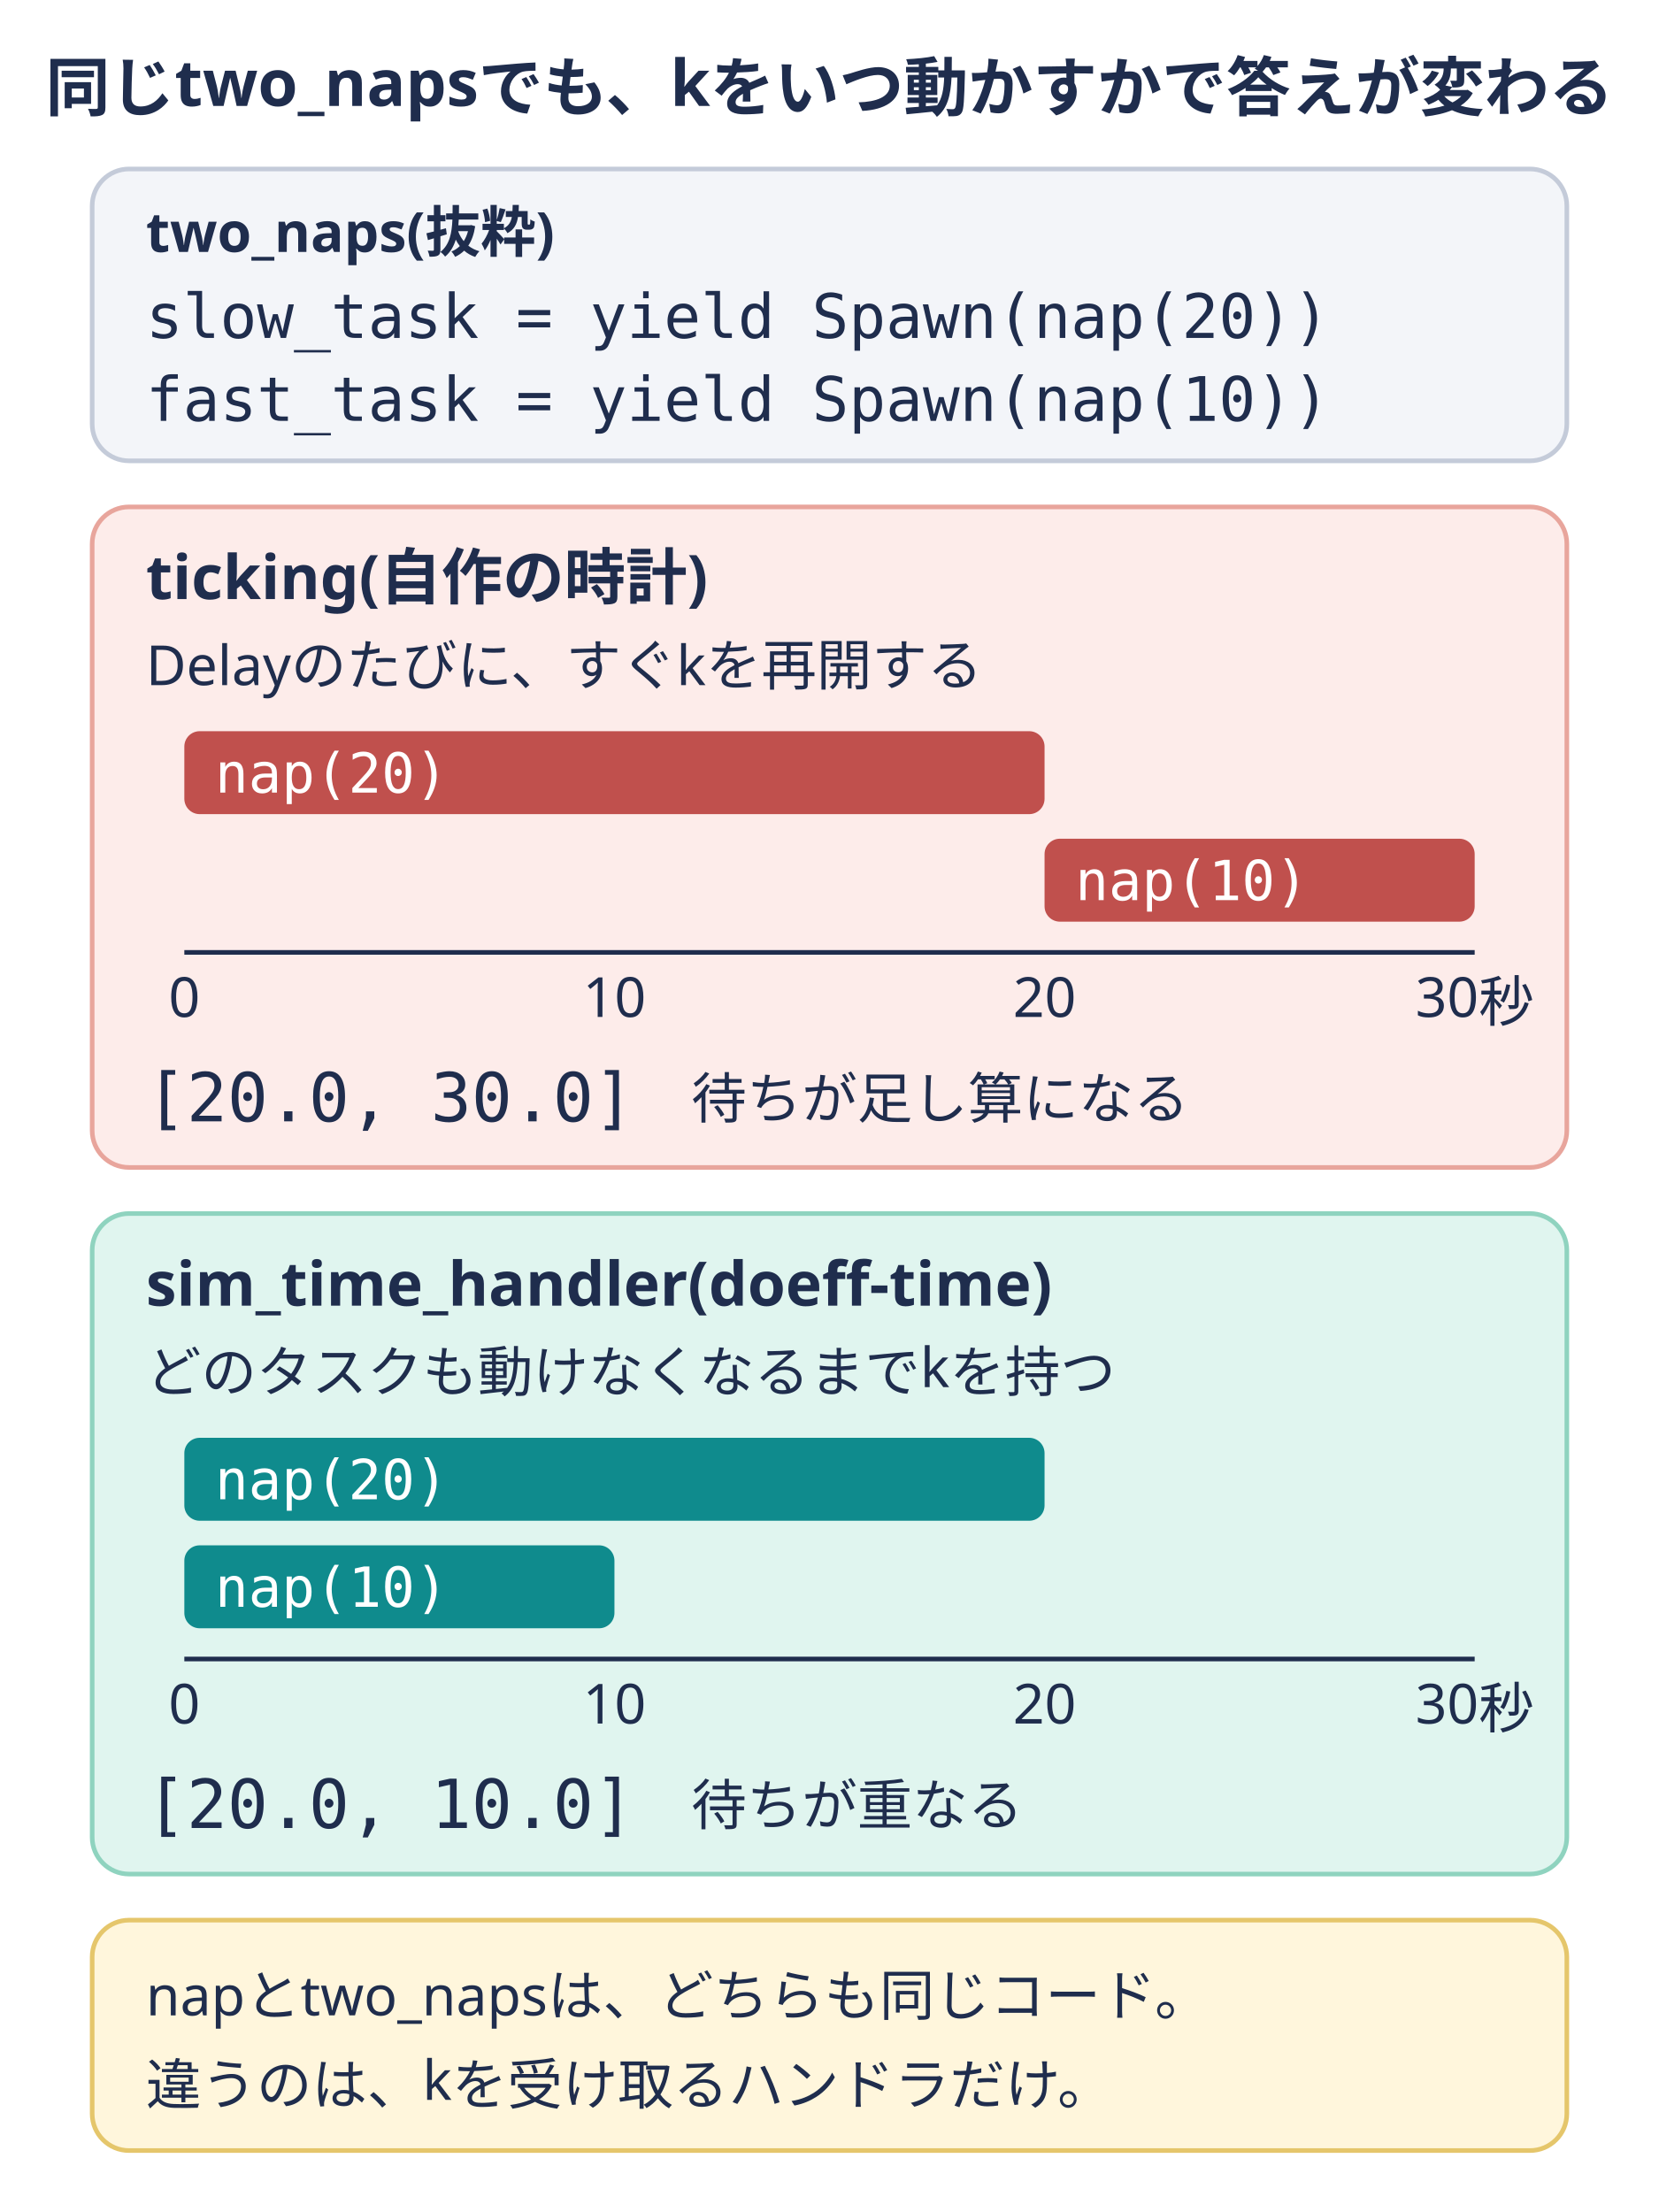
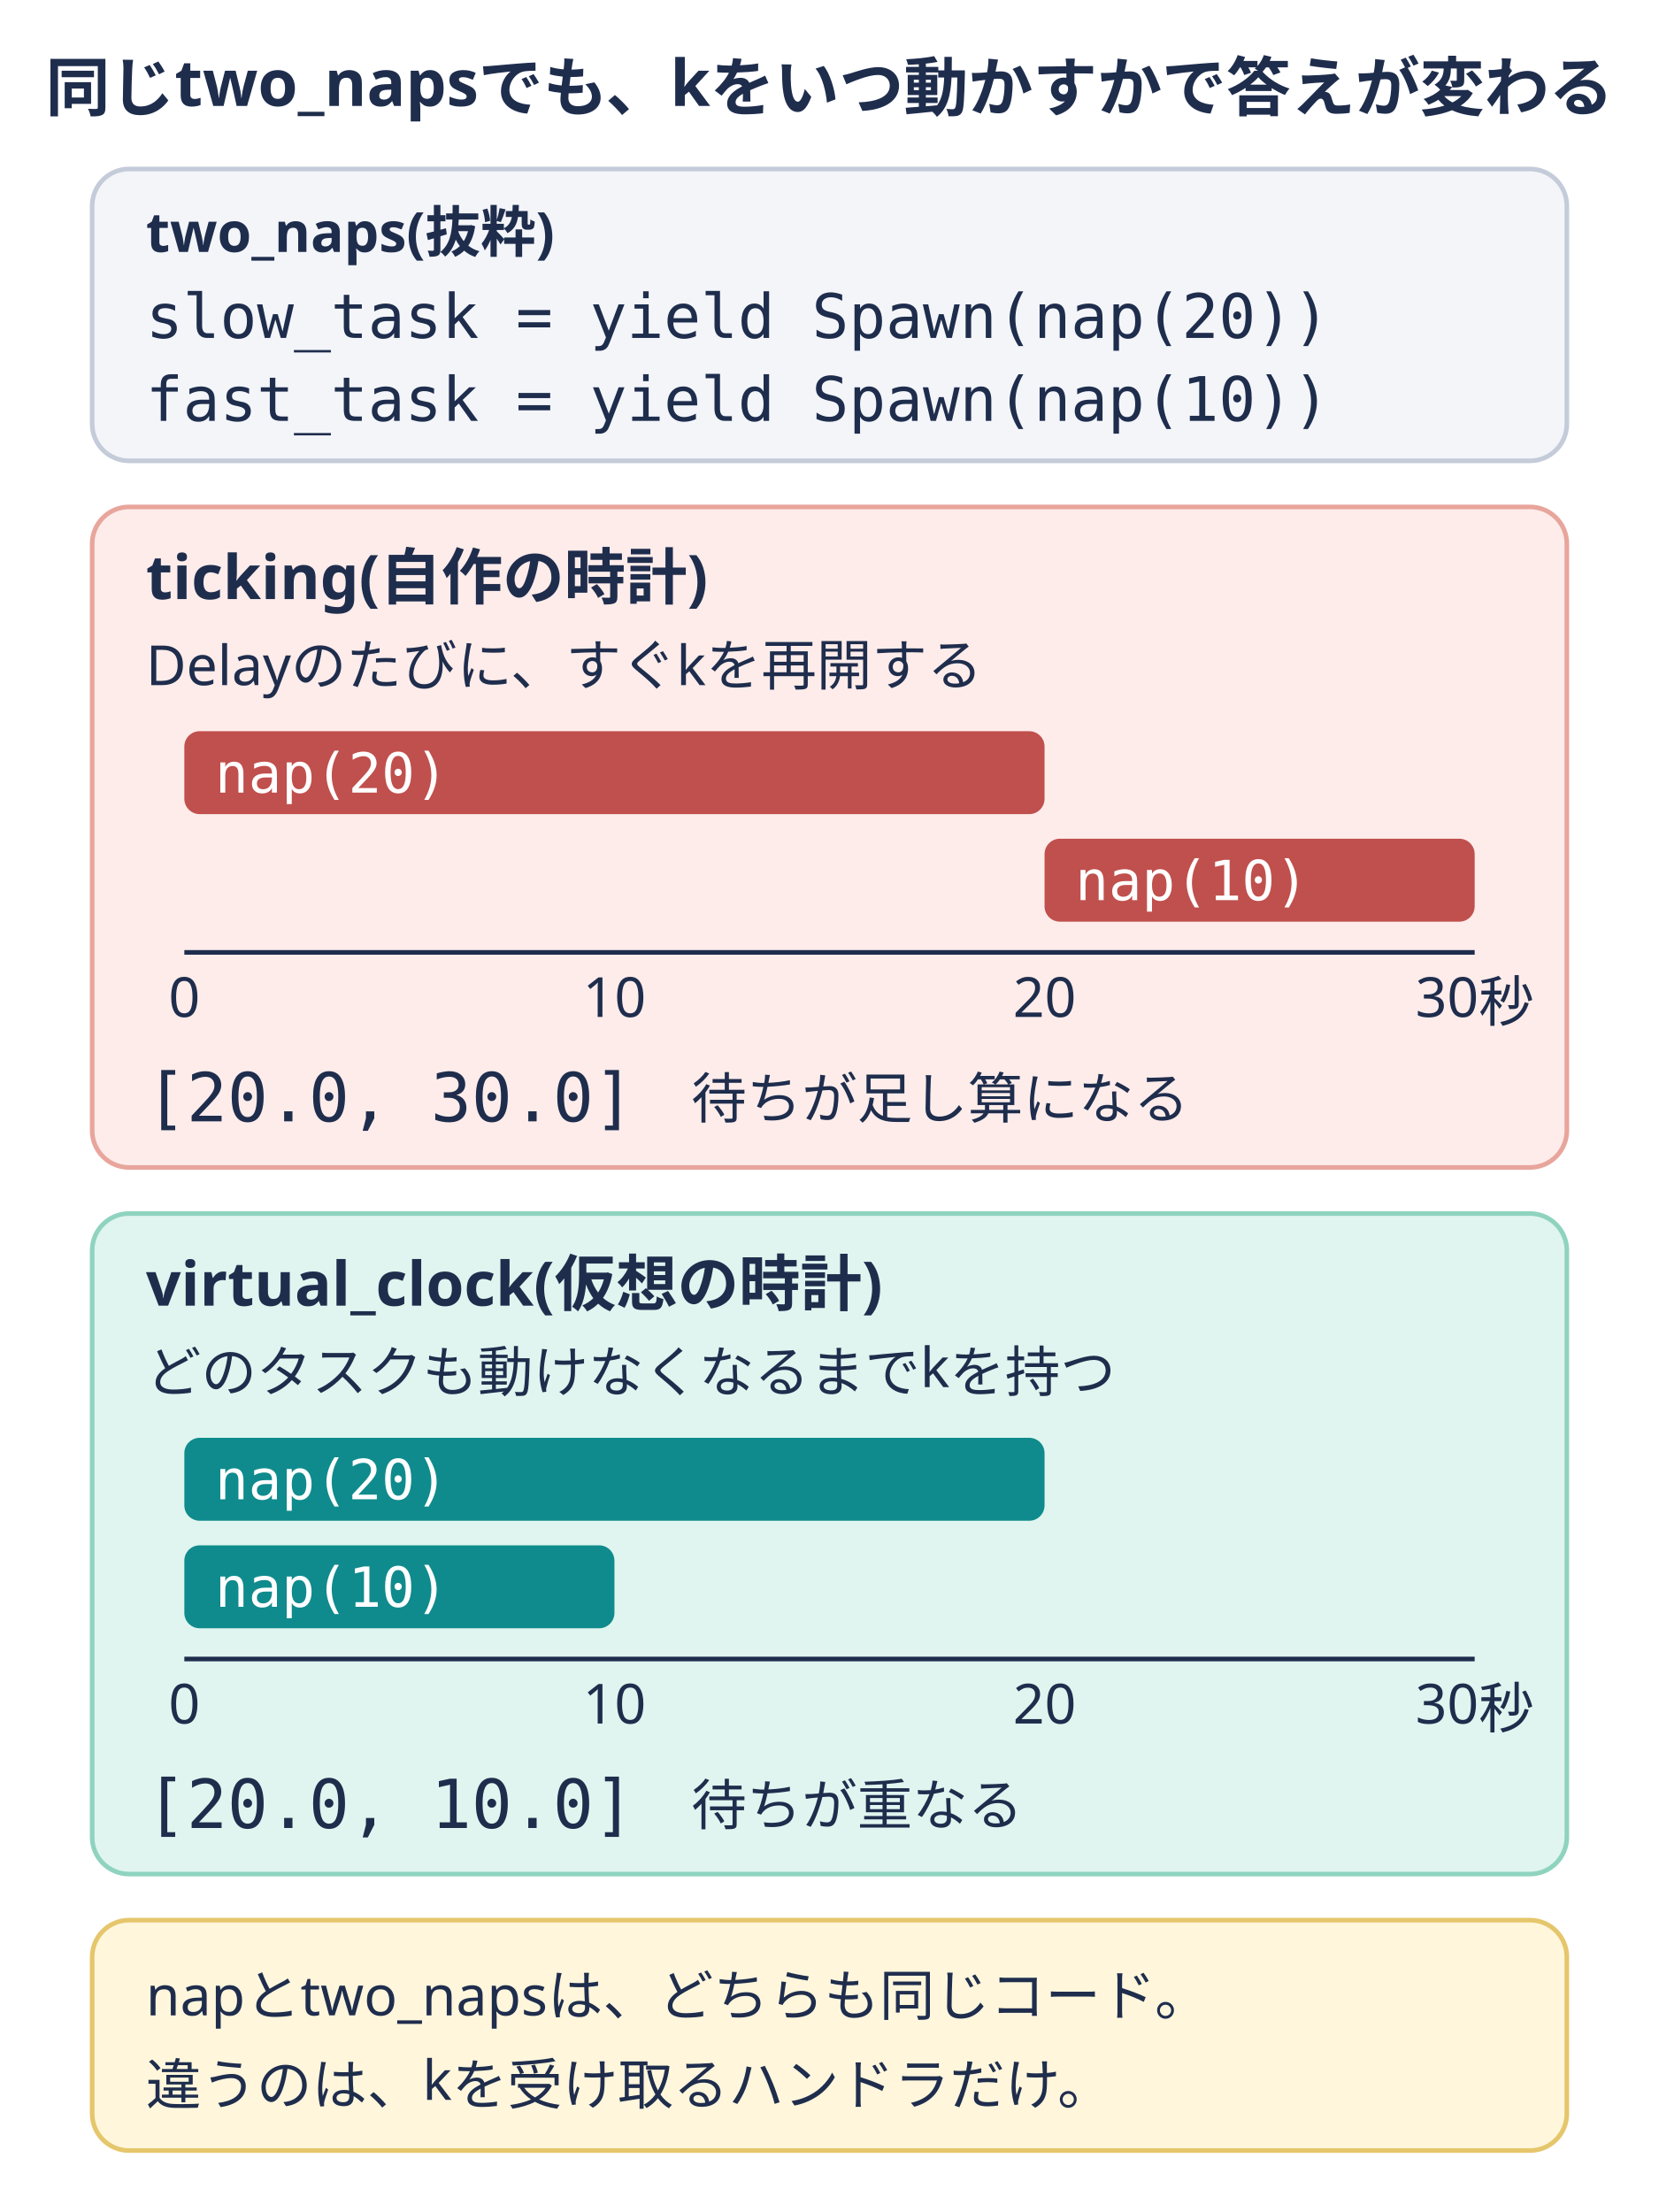
<svg xmlns="http://www.w3.org/2000/svg" width="1080" height="1440" viewBox="0 0 1080 1440">
  <defs>
    <style>
      .ja { font-family: "IPAGothic", sans-serif; fill: #1f2d4d; }
      .code { font-family: "DejaVu Sans Mono", "IPAGothic", monospace; fill: #1f2d4d; }
      .bar { font-family: "DejaVu Sans Mono", "IPAGothic", monospace; fill: #ffffff; }
    </style>
  </defs>
  <rect width="1080" height="1440" fill="#ffffff" />
  <text class="ja" x="540" y="72" font-size="42" font-weight="bold" text-anchor="middle">同じtwo_napsでも、kをいつ動かすかで答えが変わる</text>
  <rect x="60" y="110" width="960" height="190" rx="24" fill="#f3f5f9" stroke="#c4cbd9" stroke-width="3" />
  <text class="ja" x="95" y="164" font-size="36" font-weight="bold">two_naps(抜粋)</text>
  <text class="code" x="95" y="220" font-size="40" xml:space="preserve">slow_task = yield Spawn(nap(20))</text>
  <text class="code" x="95" y="274" font-size="40" xml:space="preserve">fast_task = yield Spawn(nap(10))</text>
  <rect x="60" y="330" width="960" height="430" rx="24" fill="#fdecea" stroke="#e8a59c" stroke-width="3" />
  <text class="ja" x="95" y="390" font-size="40" font-weight="bold">ticking(自作の時計)</text>
  <text class="ja" x="95" y="446" font-size="36">Delayのたびに、すぐkを再開する</text>
  <rect x="120" y="476" width="560" height="54" rx="10" fill="#c0504d" />
  <text class="bar" x="140" y="516" font-size="36">nap(20)</text>
  <rect x="680" y="546" width="280" height="54" rx="10" fill="#c0504d" />
  <text class="bar" x="700" y="586" font-size="36">nap(10)</text>
  <line x1="120" y1="620" x2="960" y2="620" stroke="#1f2d4d" stroke-width="3" />
  <text class="ja" x="120" y="662" font-size="36" text-anchor="middle">0</text>
  <text class="ja" x="400" y="662" font-size="36" text-anchor="middle">10</text>
  <text class="ja" x="680" y="662" font-size="36" text-anchor="middle">20</text>
  <text class="ja" x="960" y="662" font-size="36" text-anchor="middle">30秒</text>
  <text class="code" x="95" y="730" font-size="44" xml:space="preserve">[20.0, 30.0]</text>
  <text class="ja" x="450" y="728" font-size="36">待ちが足し算になる</text>
  <rect x="60" y="790" width="960" height="430" rx="24" fill="#e0f5ef" stroke="#8fd3bf" stroke-width="3" />
-   <text class="ja" x="95" y="850" font-size="40" font-weight="bold">sim_time_handler(doeff-time)</text>
+   <text class="ja" x="95" y="850" font-size="40" font-weight="bold">virtual_clock(仮想の時計)</text>
  <text class="ja" x="95" y="906" font-size="36">どのタスクも動けなくなるまでkを持つ</text>
  <rect x="120" y="936" width="560" height="54" rx="10" fill="#0f8b8d" />
  <text class="bar" x="140" y="976" font-size="36">nap(20)</text>
  <rect x="120" y="1006" width="280" height="54" rx="10" fill="#0f8b8d" />
  <text class="bar" x="140" y="1046" font-size="36">nap(10)</text>
  <line x1="120" y1="1080" x2="960" y2="1080" stroke="#1f2d4d" stroke-width="3" />
  <text class="ja" x="120" y="1122" font-size="36" text-anchor="middle">0</text>
  <text class="ja" x="400" y="1122" font-size="36" text-anchor="middle">10</text>
  <text class="ja" x="680" y="1122" font-size="36" text-anchor="middle">20</text>
  <text class="ja" x="960" y="1122" font-size="36" text-anchor="middle">30秒</text>
  <text class="code" x="95" y="1190" font-size="44" xml:space="preserve">[20.0, 10.0]</text>
  <text class="ja" x="450" y="1188" font-size="36">待ちが重なる</text>
  <rect x="60" y="1250" width="960" height="150" rx="24" fill="#fff6dc" stroke="#e5c66b" stroke-width="3" />
  <text class="ja" x="95" y="1312" font-size="36">napとtwo_napsは、どちらも同じコード。</text>
  <text class="ja" x="95" y="1370" font-size="36">違うのは、kを受け取るハンドラだけ。</text>
</svg>
